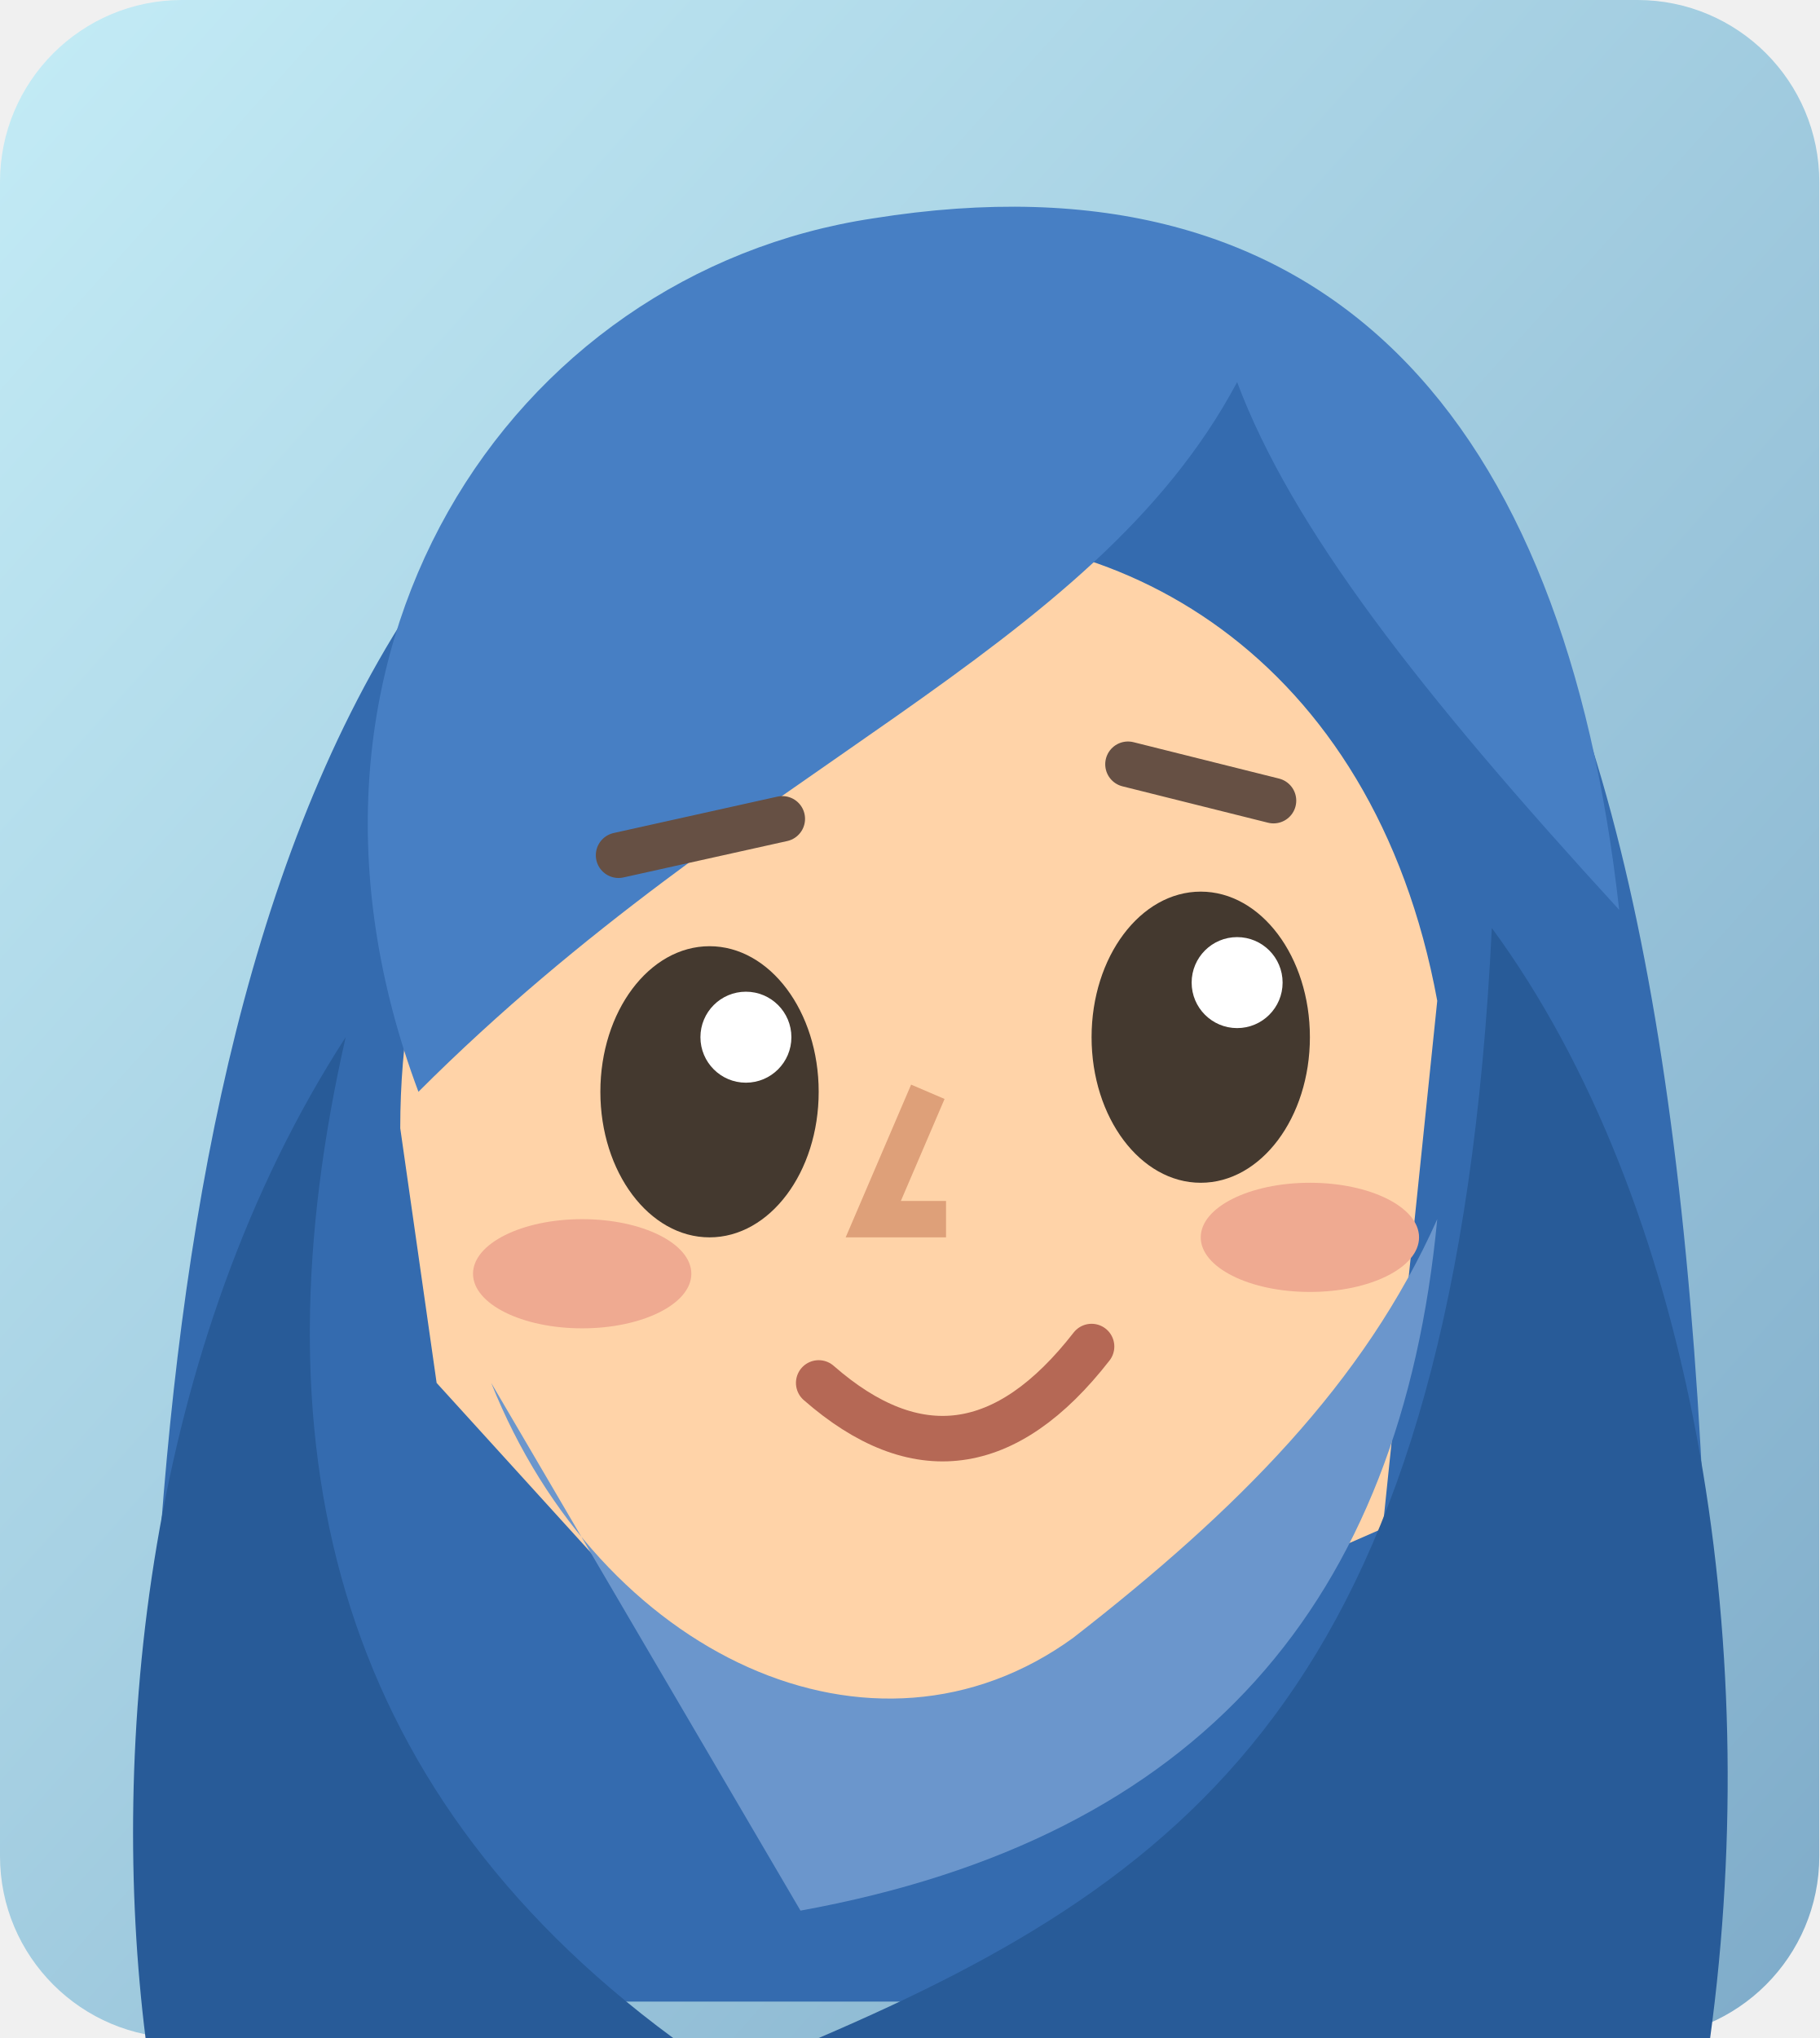
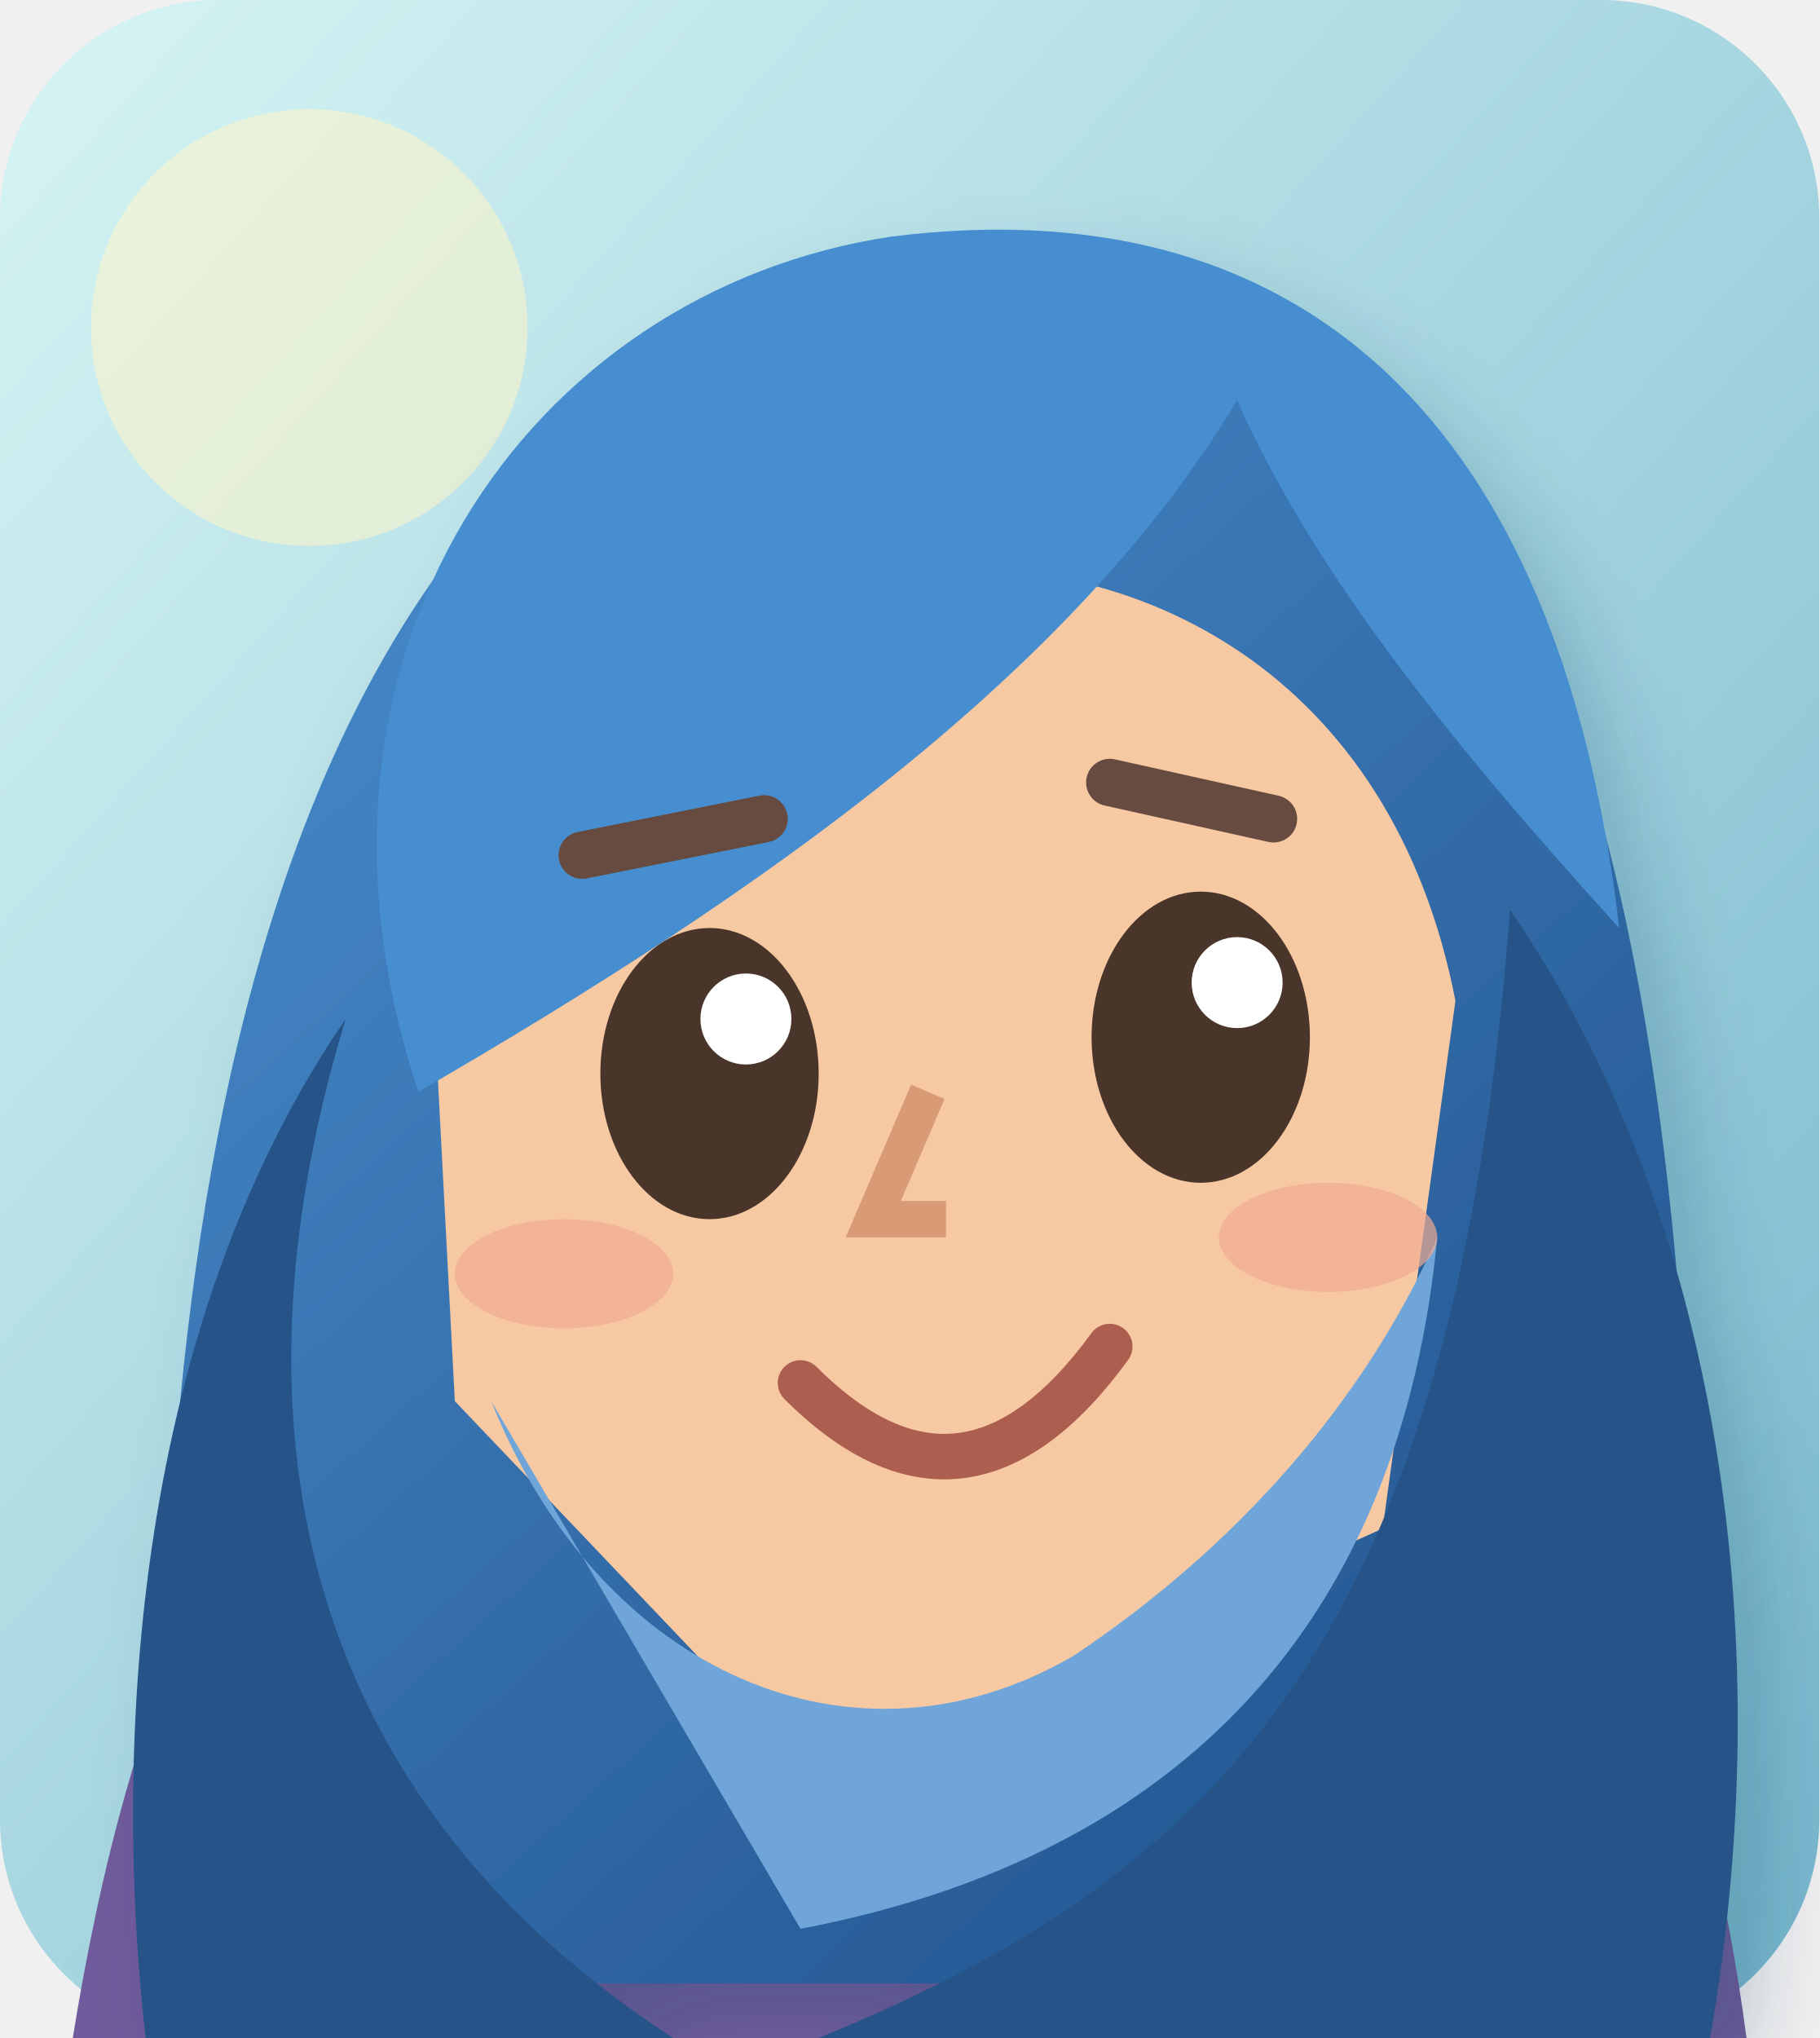
- <svg xmlns="http://www.w3.org/2000/svg" viewBox="0 0 100 112" role="img" aria-labelledby="title">
+ <svg xmlns="http://www.w3.org/2000/svg" viewBox="0 0 100 112" role="img" aria-labelledby="title desc">
  <defs>
    <linearGradient id="sky" x2="1" y2="1">
-       <stop stop-color="#c4ecf6" />
-       <stop offset="1" stop-color="#7eabc9" />
+       <stop stop-color="#d7f5f4" />
+       <stop offset="1" stop-color="#75b6cc" />
    </linearGradient>
+     <linearGradient id="hijab" x2=".8" y2="1">
+       <stop stop-color="#4c91d2" />
+       <stop offset="1" stop-color="#22548e" />
+     </linearGradient>
+     <filter id="s">
+       <feDropShadow dy="2" stdDeviation="2" flood-color="#163b56" flood-opacity=".2" />
+     </filter>
  </defs>
-   <rect width="100" height="112" rx="10" fill="url(#sky)" />
-   <path d="M8 110c0-39 4-85 39-95 36-8 48 24 47 95" fill="#346baf" />
-   <path d="M22 62c0-39 50-45 57-7l-3 29-32 14-20-22Z" fill="#ffd3a8" />
-   <path d="M23 60C14 36 28 15 48 12c25-4 38 11 41 38-11-12-18-21-21-29-8 15-27 21-45 39Z" fill="#477fc4" />
-   <path d="M19 57c-5 22-1 41 18 55H8c-2-16 0-38 11-55m63-6c11 15 15 39 12 61H45c21-9 35-20 37-61" fill="#285b98" />
-   <path d="M27 76c6 15 21 22 32 14 9-7 16-14 20-23-2 21-13 34-35 38Z" fill="#6b96cc" />
-   <ellipse cx="39" cy="60" rx="6" ry="8" fill="#44392f" />
-   <ellipse cx="66" cy="57" rx="6" ry="8" fill="#44392f" />
-   <circle cx="41" cy="57" r="2.5" fill="#fff" />
-   <circle cx="68" cy="54" r="2.5" fill="#fff" />
-   <path d="m34 47 9-2m19-3 8 2" stroke="#665044" stroke-width="2.5" stroke-linecap="round" />
-   <ellipse cx="32" cy="70" rx="6" ry="3" fill="#efaa91" />
-   <ellipse cx="72" cy="68" rx="6" ry="3" fill="#efaa91" />
-   <path d="M45 76q8 7 15-2" fill="none" stroke="#b56855" stroke-width="2.5" stroke-linecap="round" />
-   <path d="M51 60 48 67h4" fill="none" stroke="#dea079" stroke-width="2" />
+   <rect width="100" height="112" rx="12" fill="url(#sky)" />
+   <circle cx="17" cy="18" r="12" fill="#fff4c9" opacity=".55" />
+   <path d="M4 112c5-31 17-47 46-48 29 1 42 18 46 48" fill="#705c9c" />
+   <g filter="url(#s)">
+     <path d="M9 109c-1-40 4-84 38-94 35-7 48 25 46 94" fill="url(#hijab)" />
+     <path d="M24 58c0-31 49-39 56-3l-4 29-31 14-20-21Z" fill="#f7c9a3" />
+     <path d="M23 60C15 36 29 16 49 13c24-3 37 12 40 38-10-11-17-20-21-29-9 15-26 27-45 38Z" fill="#478ed0" />
+     <path d="M19 56c-7 23-2 43 18 56H8c-2-18 0-40 11-56m64-6c11 16 15 39 11 62H45c22-9 35-22 38-62" fill="#255288" />
+     <path d="M27 77c6 15 20 21 32 14 9-6 16-14 20-23-2 21-14 34-35 38Z" fill="#6fa5d9" />
+     <path d="m32 47 10-2m19-2 9 2" stroke="#674c3f" stroke-width="2.6" stroke-linecap="round" />
+     <ellipse cx="39" cy="59" rx="6" ry="8" fill="#4a3529" />
+     <ellipse cx="66" cy="57" rx="6" ry="8" fill="#4a3529" />
+     <circle cx="41" cy="56" r="2.5" fill="#fff" />
+     <circle cx="68" cy="54" r="2.5" fill="#fff" />
+     <path d="m51 60-3 7h4" fill="none" stroke="#d99b75" stroke-width="2" />
+     <ellipse cx="31" cy="70" rx="6" ry="3" fill="#efaa91" opacity=".7" />
+     <ellipse cx="73" cy="68" rx="6" ry="3" fill="#efaa91" opacity=".7" />
+     <path d="M44 76q9 9 17-2" fill="none" stroke="#ad5e50" stroke-width="2.5" stroke-linecap="round" />
+   </g>
</svg>
